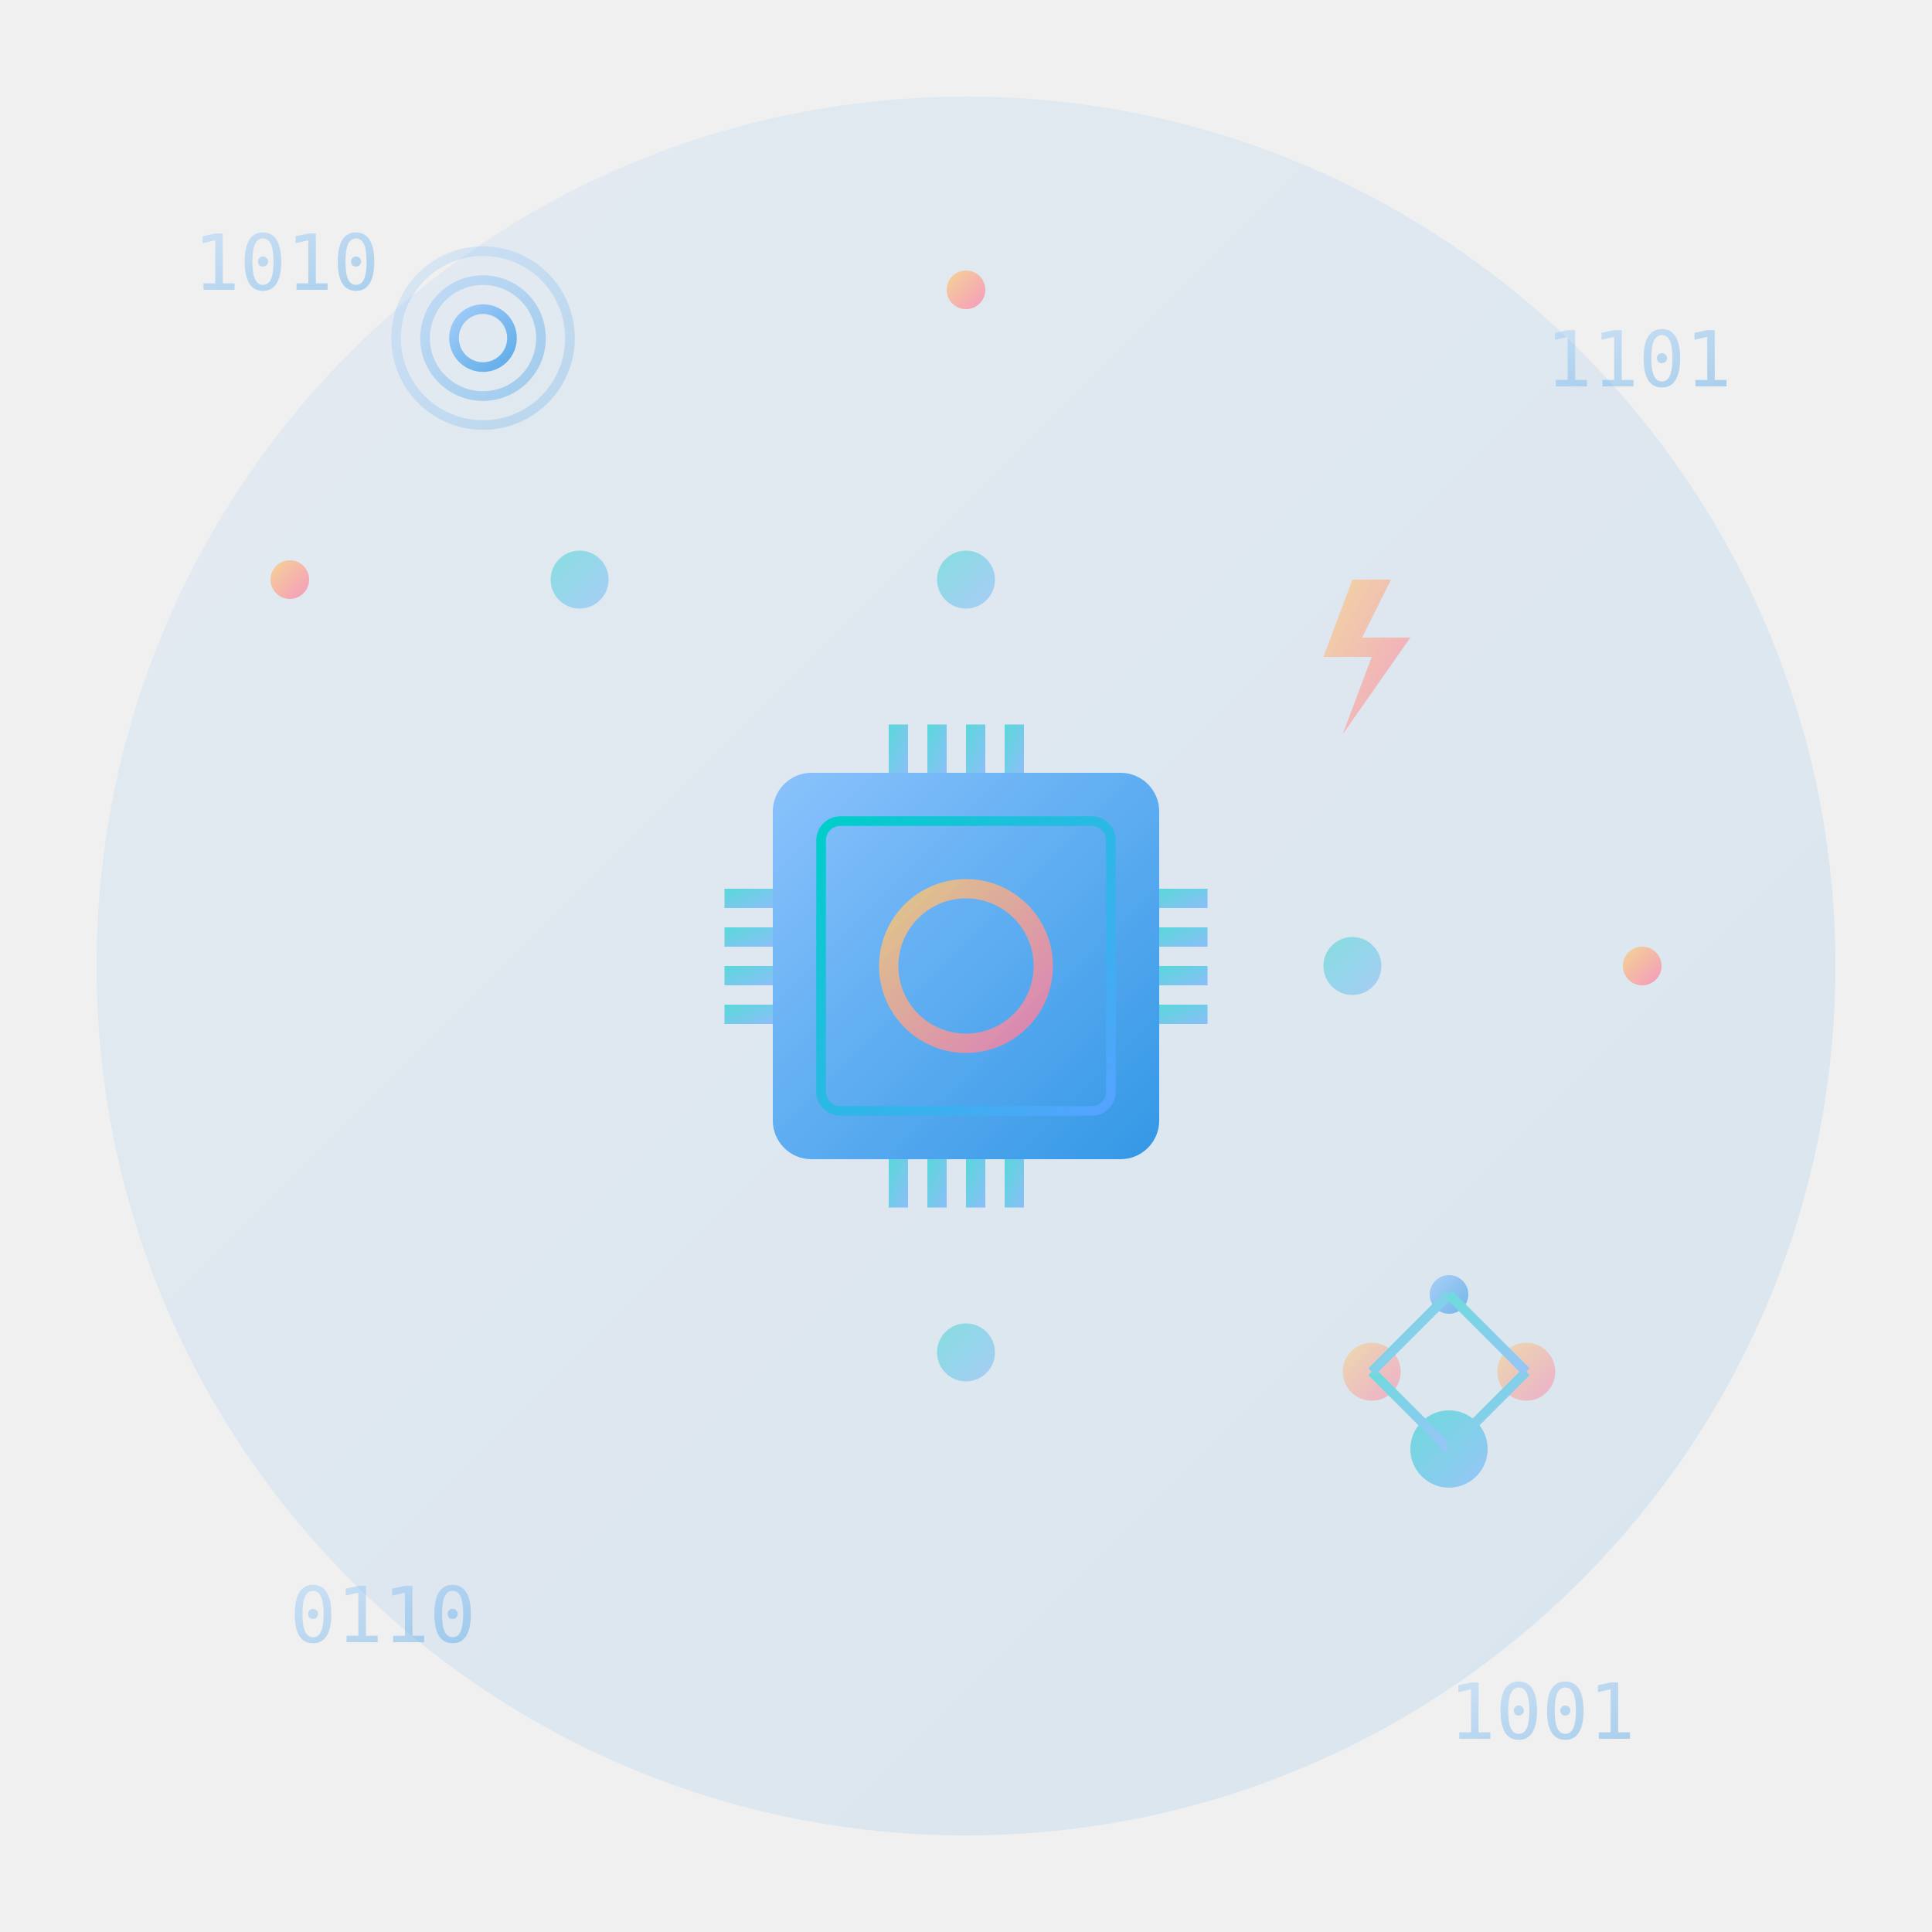
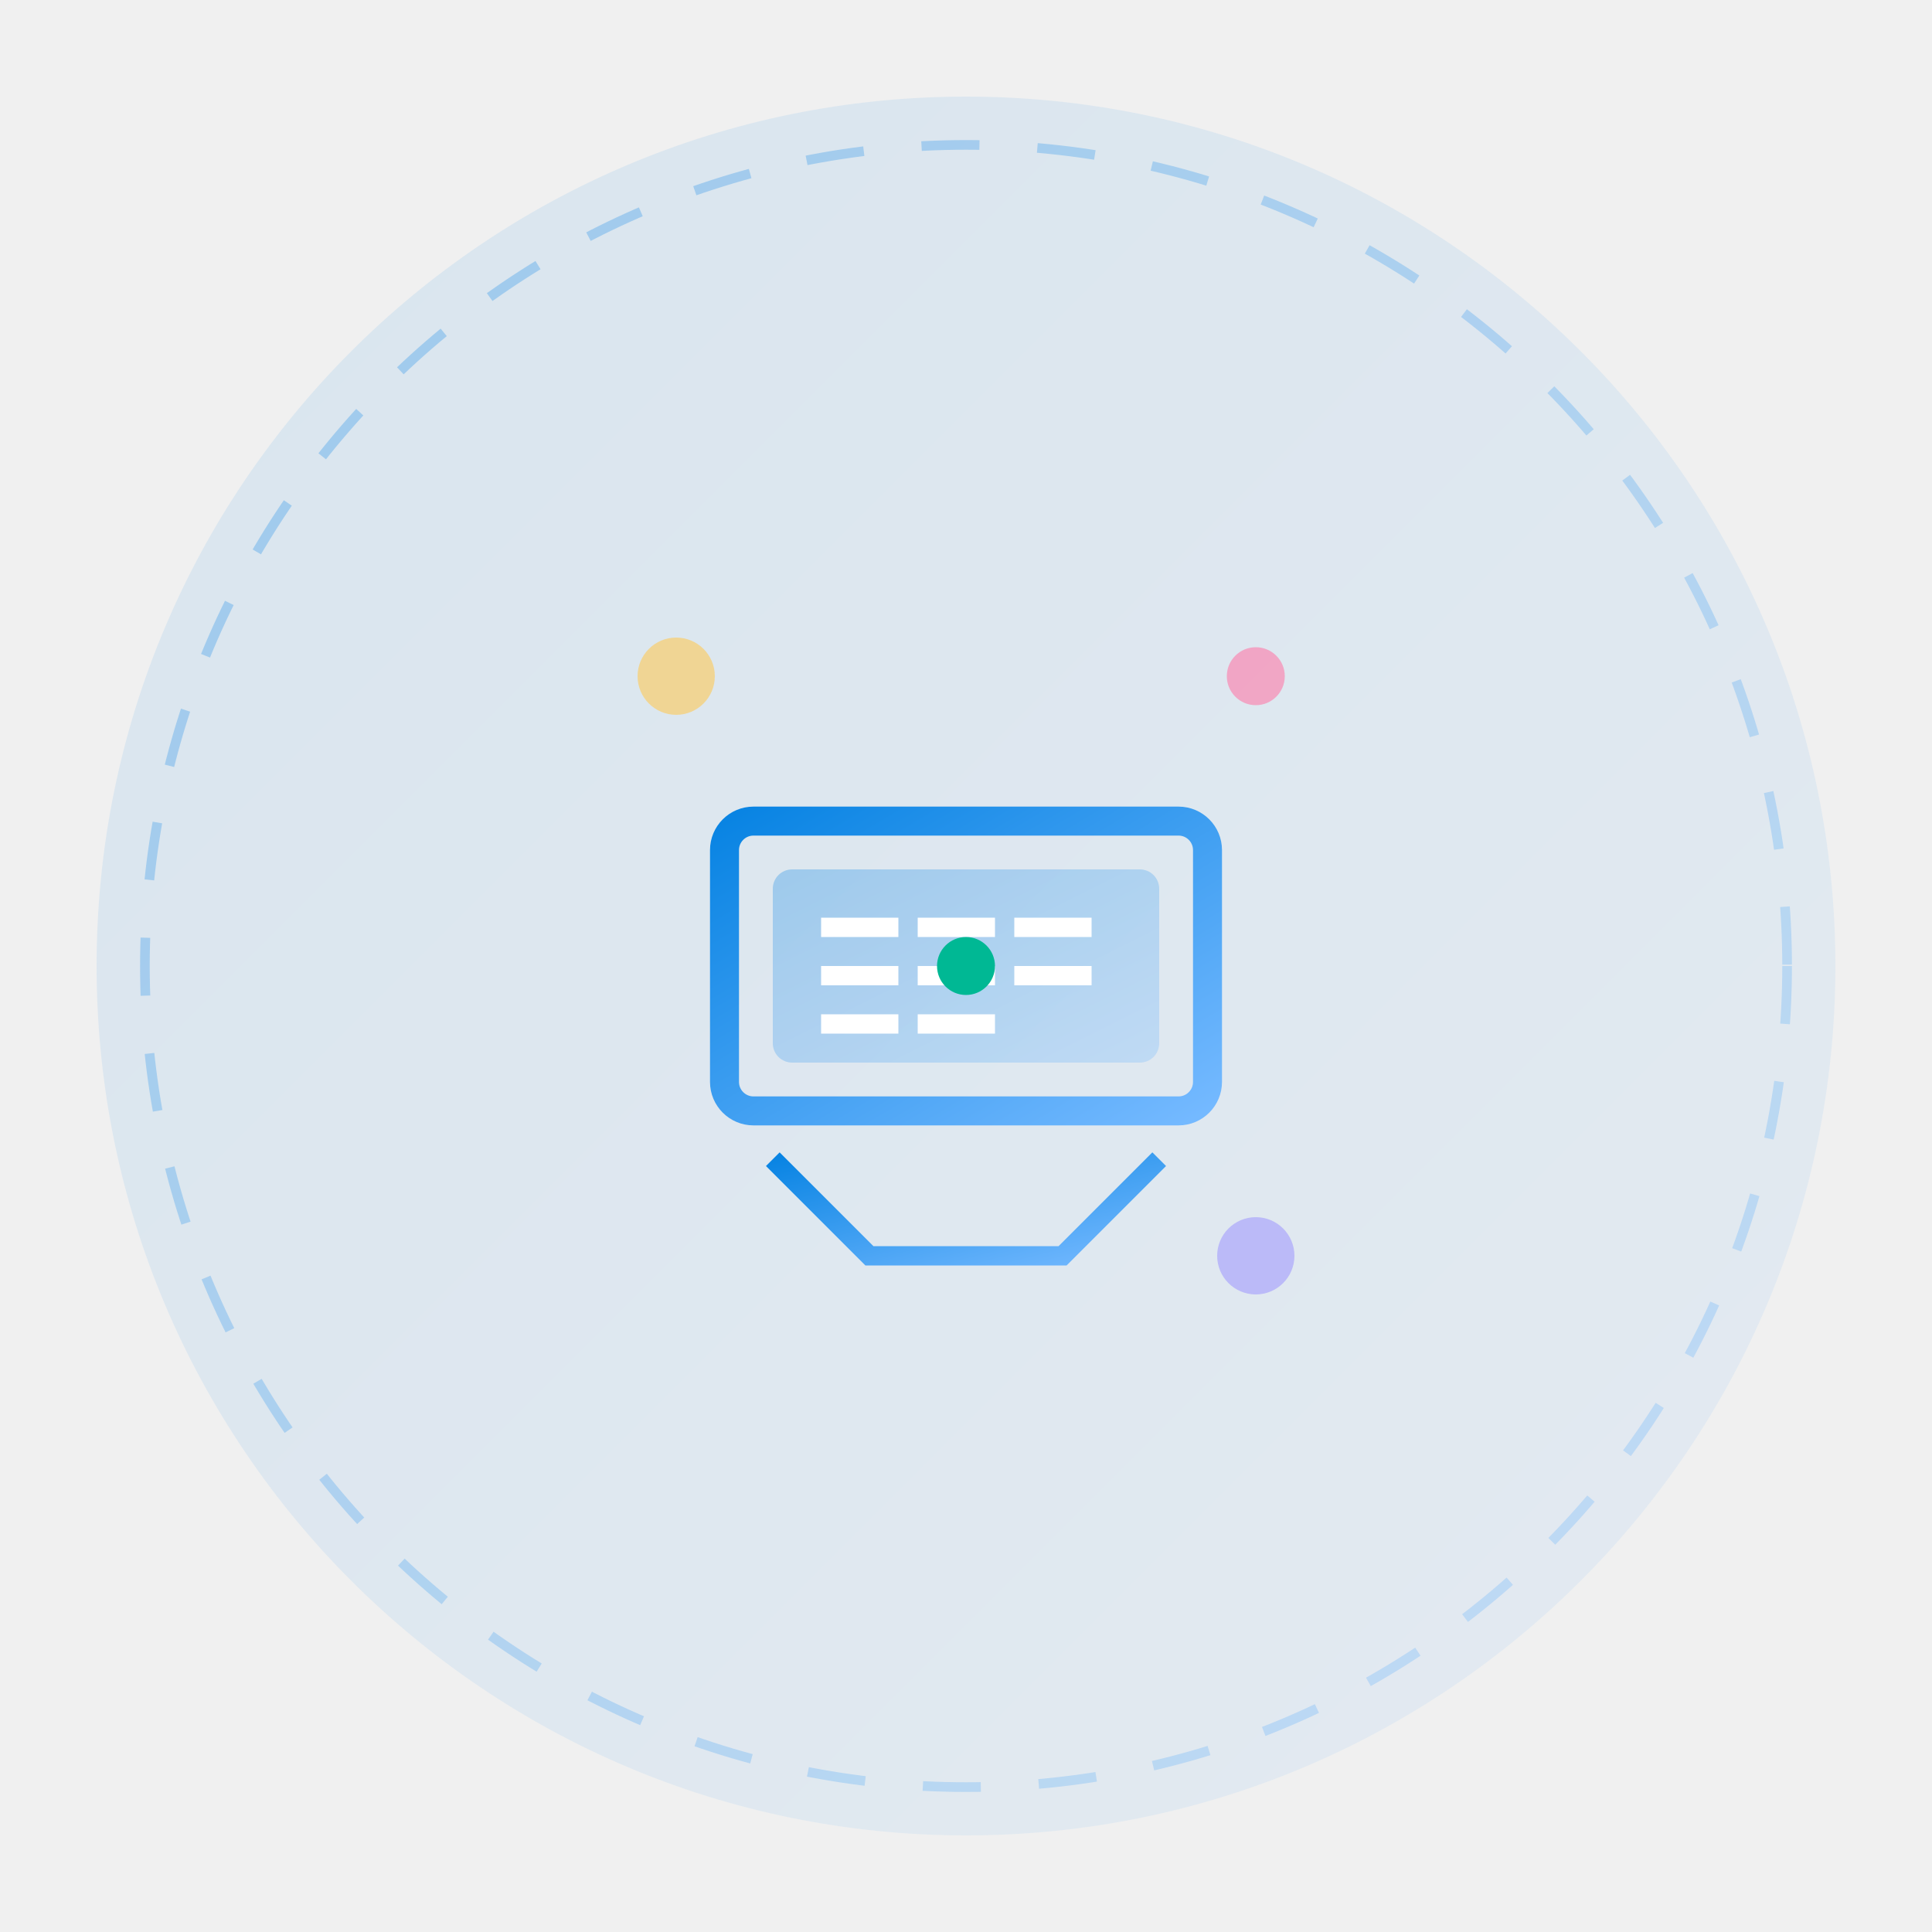
<svg xmlns="http://www.w3.org/2000/svg" viewBox="0 0 200 200">
  <defs>
    <linearGradient id="techGradient" x1="0%" y1="0%" x2="100%" y2="100%">
-       <stop offset="0%" style="stop-color:#74b9ff;stop-opacity:1" />
-       <stop offset="100%" style="stop-color:#0984e3;stop-opacity:1" />
-     </linearGradient>
-     <linearGradient id="circuitGradient" x1="0%" y1="0%" x2="100%" y2="100%">
-       <stop offset="0%" style="stop-color:#00cec9;stop-opacity:1" />
-       <stop offset="100%" style="stop-color:#55a3ff;stop-opacity:1" />
-     </linearGradient>
-     <linearGradient id="energyGradient" x1="0%" y1="0%" x2="100%" y2="100%">
-       <stop offset="0%" style="stop-color:#fdcb6e;stop-opacity:1" />
-       <stop offset="100%" style="stop-color:#fd79a8;stop-opacity:1" />
+       <stop offset="0%" style="stop-color:#0984e3;stop-opacity:1" />
+       <stop offset="100%" style="stop-color:#74b9ff;stop-opacity:1" />
    </linearGradient>
  </defs>
  <circle cx="100" cy="100" r="90" fill="url(#techGradient)" opacity="0.1" />
-   <g opacity="0.4">
-     <line x1="20" y1="60" x2="80" y2="60" stroke="url(#circuitGradient)" stroke-width="2" />
-     <line x1="120" y1="60" x2="180" y2="60" stroke="url(#circuitGradient)" stroke-width="2" />
-     <line x1="20" y1="100" x2="60" y2="100" stroke="url(#circuitGradient)" stroke-width="2" />
-     <line x1="140" y1="100" x2="180" y2="100" stroke="url(#circuitGradient)" stroke-width="2" />
-     <line x1="40" y1="140" x2="160" y2="140" stroke="url(#circuitGradient)" stroke-width="2" />
-     <line x1="60" y1="40" x2="60" y2="80" stroke="url(#circuitGradient)" stroke-width="2" />
-     <line x1="100" y1="20" x2="100" y2="180" stroke="url(#circuitGradient)" stroke-width="2" />
-     <line x1="140" y1="80" x2="140" y2="120" stroke="url(#circuitGradient)" stroke-width="2" />
-     <circle cx="60" cy="60" r="3" fill="url(#circuitGradient)" />
-     <circle cx="100" cy="60" r="3" fill="url(#circuitGradient)" />
-     <circle cx="140" cy="100" r="3" fill="url(#circuitGradient)" />
-     <circle cx="100" cy="140" r="3" fill="url(#circuitGradient)" />
-   </g>
  <g transform="translate(100,100)">
-     <rect x="-20" y="-20" width="40" height="40" rx="4" fill="url(#techGradient)" opacity="0.8" />
-     <rect x="-15" y="-15" width="30" height="30" rx="2" fill="none" stroke="url(#circuitGradient)" stroke-width="1" />
+     <rect x="-25" y="-15" width="50" height="30" rx="3" fill="none" stroke="url(#techGradient)" stroke-width="3" />
+     <rect x="-20" y="-10" width="40" height="20" rx="2" fill="url(#techGradient)" opacity="0.3" />
+     <g fill="#fff">
+       <rect x="-15" y="-5" width="8" height="2" />
+       <rect x="-5" y="-5" width="8" height="2" />
+       <rect x="5" y="-5" width="8" height="2" />
+       <rect x="-15" y="0" width="8" height="2" />
+       <rect x="-5" y="0" width="8" height="2" />
+       <rect x="5" y="0" width="8" height="2" />
+       <rect x="-15" y="5" width="8" height="2" />
+       <rect x="-5" y="5" width="8" height="2" />
+     </g>
+     <circle cx="0" cy="0" r="3" fill="#00b894">
+       <animate attributeName="fill" values="#00b894;#00cec9;#00b894" dur="2s" repeatCount="indefinite" />
+     </circle>
    <g opacity="0.6">
-       <rect x="-25" y="-8" width="5" height="2" fill="url(#circuitGradient)" />
-       <rect x="-25" y="-4" width="5" height="2" fill="url(#circuitGradient)" />
-       <rect x="-25" y="0" width="5" height="2" fill="url(#circuitGradient)" />
-       <rect x="-25" y="4" width="5" height="2" fill="url(#circuitGradient)" />
-       <rect x="20" y="-8" width="5" height="2" fill="url(#circuitGradient)" />
-       <rect x="20" y="-4" width="5" height="2" fill="url(#circuitGradient)" />
-       <rect x="20" y="0" width="5" height="2" fill="url(#circuitGradient)" />
-       <rect x="20" y="4" width="5" height="2" fill="url(#circuitGradient)" />
-       <rect x="-8" y="-25" width="2" height="5" fill="url(#circuitGradient)" />
-       <rect x="-4" y="-25" width="2" height="5" fill="url(#circuitGradient)" />
-       <rect x="0" y="-25" width="2" height="5" fill="url(#circuitGradient)" />
-       <rect x="4" y="-25" width="2" height="5" fill="url(#circuitGradient)" />
-       <rect x="-8" y="20" width="2" height="5" fill="url(#circuitGradient)" />
-       <rect x="-4" y="20" width="2" height="5" fill="url(#circuitGradient)" />
-       <rect x="0" y="20" width="2" height="5" fill="url(#circuitGradient)" />
-       <rect x="4" y="20" width="2" height="5" fill="url(#circuitGradient)" />
+       <circle cx="-30" cy="-30" r="4" fill="#feca57">
+         <animate attributeName="r" values="4;6;4" dur="2s" repeatCount="indefinite" />
+       </circle>
+       <circle cx="30" cy="-30" r="3" fill="#fd79a8">
+         <animate attributeName="r" values="3;5;3" dur="2.5s" repeatCount="indefinite" />
+       </circle>
+       <circle cx="30" cy="30" r="4" fill="#a29bfe">
+         <animate attributeName="r" values="4;6;4" dur="1.8s" repeatCount="indefinite" />
+       </circle>
    </g>
-     <circle cx="0" cy="0" r="8" fill="none" stroke="url(#energyGradient)" stroke-width="2" opacity="0.8">
-       <animate attributeName="r" values="8;12;8" dur="2s" repeatCount="indefinite" />
-       <animate attributeName="opacity" values="0.8;0.3;0.8" dur="2s" repeatCount="indefinite" />
-     </circle>
-   </g>
-   <g opacity="0.7">
-     <circle cx="30" cy="60" r="2" fill="url(#energyGradient)">
-       <animateTransform attributeName="transform" type="translate" values="0,0;70,0;0,0" dur="3s" repeatCount="indefinite" />
-     </circle>
-     <circle cx="170" cy="100" r="2" fill="url(#energyGradient)">
-       <animateTransform attributeName="transform" type="translate" values="0,0;-70,0;0,0" dur="2.5s" repeatCount="indefinite" />
-     </circle>
-     <circle cx="100" cy="30" r="2" fill="url(#energyGradient)">
-       <animateTransform attributeName="transform" type="translate" values="0,0;0,70;0,0" dur="2.8s" repeatCount="indefinite" />
-     </circle>
-   </g>
-   <g transform="translate(50,50)" opacity="0.6">
-     <line x1="0" y1="0" x2="0" y2="-15" stroke="url(#techGradient)" stroke-width="2" />
-     <circle cx="0" cy="-15" r="3" fill="none" stroke="url(#techGradient)" stroke-width="1" />
-     <circle cx="0" cy="-15" r="6" fill="none" stroke="url(#techGradient)" stroke-width="1" opacity="0.5" />
-     <circle cx="0" cy="-15" r="9" fill="none" stroke="url(#techGradient)" stroke-width="1" opacity="0.3">
-       <animate attributeName="r" values="9;12;9" dur="2s" repeatCount="indefinite" />
-     </circle>
-   </g>
-   <g transform="translate(150,150)" opacity="0.5">
-     <circle cx="0" cy="0" r="4" fill="url(#circuitGradient)" />
-     <circle cx="-8" cy="-8" r="3" fill="url(#energyGradient)" />
-     <circle cx="8" cy="-8" r="3" fill="url(#energyGradient)" />
-     <circle cx="0" cy="-16" r="2" fill="url(#techGradient)" />
-     <line x1="0" y1="0" x2="-8" y2="-8" stroke="url(#circuitGradient)" stroke-width="1" />
-     <line x1="0" y1="0" x2="8" y2="-8" stroke="url(#circuitGradient)" stroke-width="1" />
-     <line x1="-8" y1="-8" x2="0" y2="-16" stroke="url(#circuitGradient)" stroke-width="1" />
-     <line x1="8" y1="-8" x2="0" y2="-16" stroke="url(#circuitGradient)" stroke-width="1" />
-   </g>
-   <g opacity="0.3" font-family="monospace" font-size="8" fill="url(#techGradient)">
-     <text x="20" y="30">1010</text>
-     <text x="160" y="40">1101</text>
-     <text x="30" y="170">0110</text>
-     <text x="150" y="180">1001</text>
-   </g>
-   <g transform="translate(140,60)" opacity="0.6">
-     <path d="M 0 0 L -3 8 L 2 8 L -1 16 L 6 6 L 1 6 L 4 0 Z" fill="url(#energyGradient)">
-       <animate attributeName="opacity" values="0.6;1;0.6" dur="1.5s" repeatCount="indefinite" />
+     <path d="M -20 20 L -10 30 L 10 30 L 20 20" stroke="url(#techGradient)" stroke-width="2" fill="none">
+       <animate attributeName="stroke-opacity" values="0.5;1;0.5" dur="2s" repeatCount="indefinite" />
    </path>
  </g>
+   <circle cx="100" cy="100" r="85" fill="none" stroke="url(#techGradient)" stroke-width="1" opacity="0.3" stroke-dasharray="6,6">
+     <animate attributeName="stroke-dashoffset" values="0;12" dur="3s" repeatCount="indefinite" />
+   </circle>
</svg>
